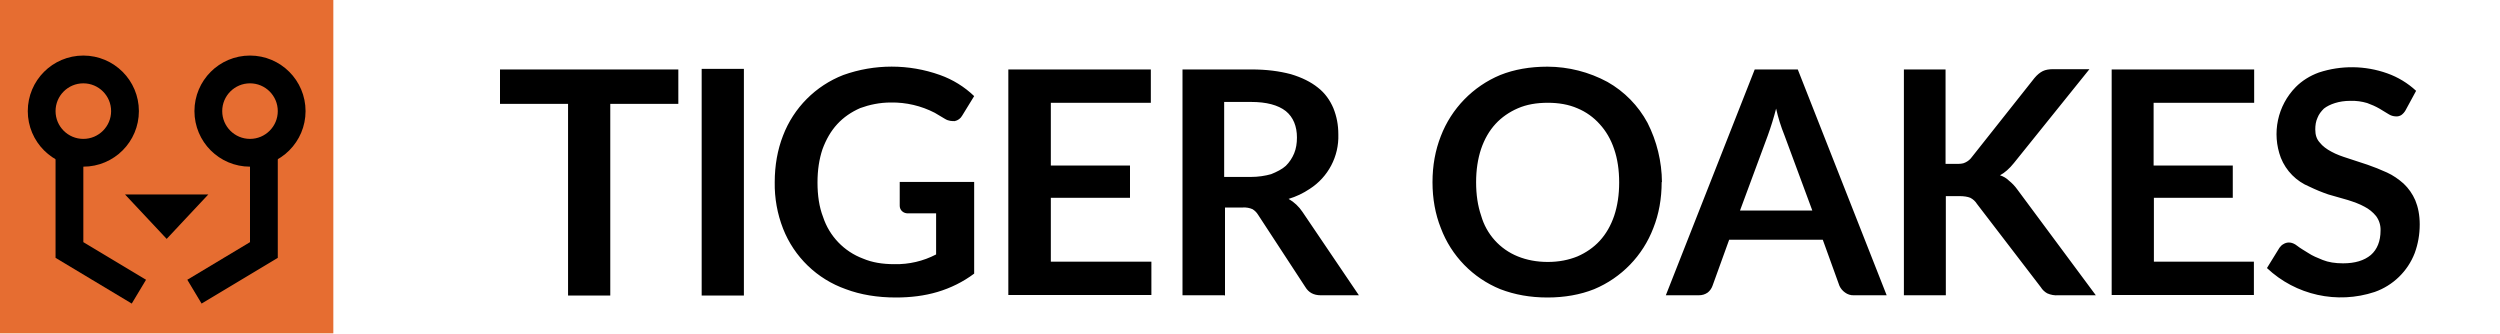
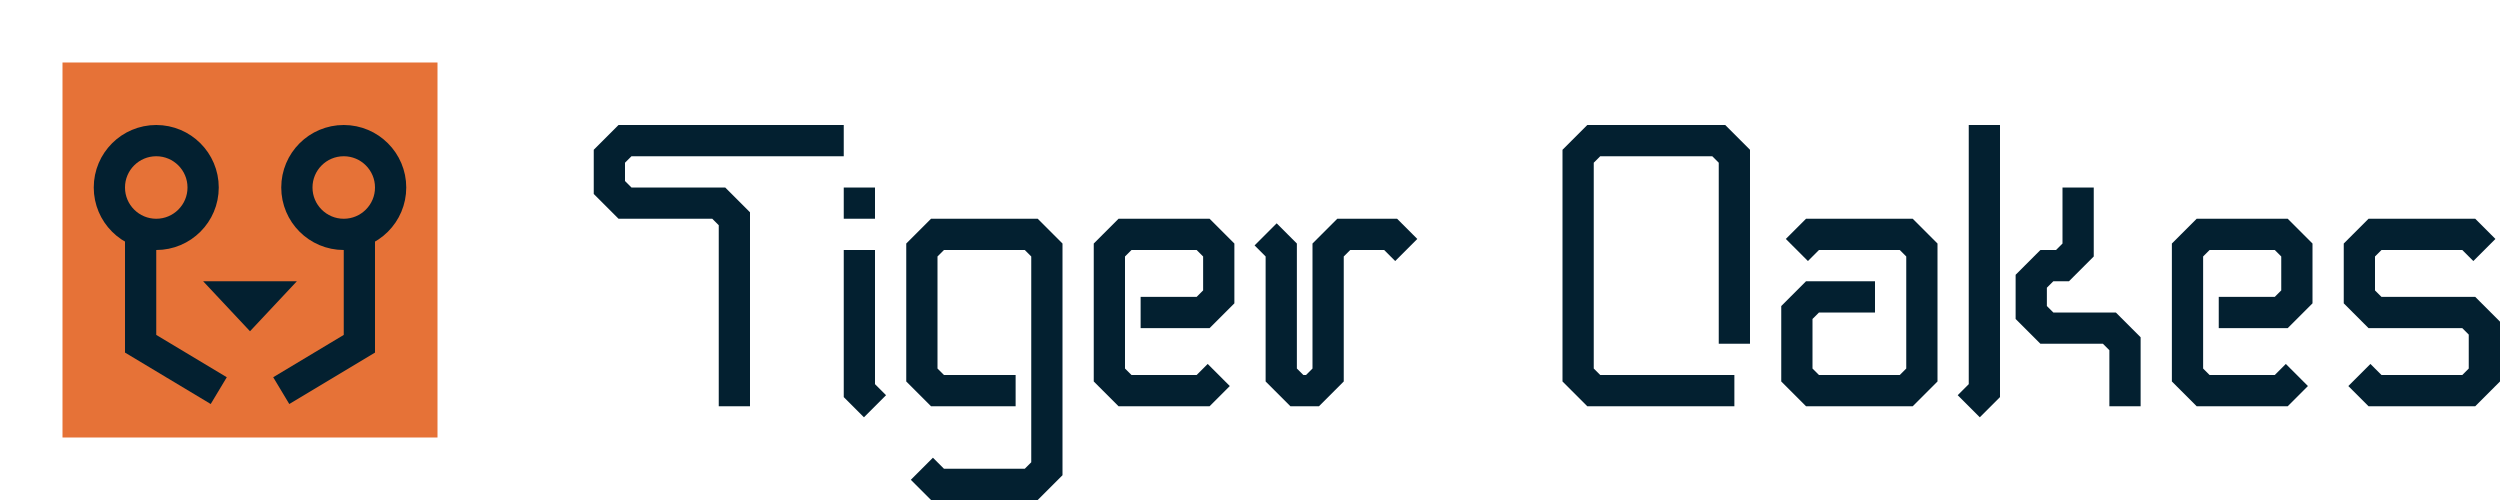
- <svg xmlns="http://www.w3.org/2000/svg" viewBox="0 0 90 12">
-   <path fill="#e66d31" d="M0 0h12v12H0z" />
-   <circle cx="3" cy="4" r="1.5" fill="none" stroke="#000" />
-   <circle cx="9" cy="4" r="1.5" fill="none" stroke="#000" />
-   <path d="M2.5 5.5V9L5 10.5m4.5-4.9V9L7 10.5" fill="none" stroke="#000" />
-   <path d="M6 8.6L7.5 7h-3L6 8.6z" />
-   <path d="M86.6 3.97a.53.53 0 01-.15.17.32.32 0 01-.2.05.5.5 0 01-.26-.08l-.33-.2a2.7 2.7 0 00-.44-.2 1.9 1.9 0 00-.6-.08c-.22 0-.4.03-.56.08-.16.05-.3.12-.4.2-.1.1-.18.2-.23.33-.06.13-.08.27-.08.42 0 .2.05.35.16.47.1.13.25.24.42.33.18.1.38.17.6.24l.7.23c.23.08.46.17.7.28.22.1.42.24.6.4.18.17.32.37.42.6.1.24.16.53.16.87 0 .36-.06.7-.18 1.03a2.4 2.4 0 01-1.44 1.4 3.88 3.88 0 01-3.88-.86l.45-.73c.04-.05.08-.1.14-.13a.37.37 0 01.2-.06c.1 0 .2.04.3.12.1.08.24.16.4.26.15.1.32.17.52.25.2.08.44.12.73.12.43 0 .76-.1 1-.3.23-.2.35-.5.35-.88a.82.82 0 00-.16-.52 1.3 1.3 0 00-.42-.34c-.18-.1-.38-.17-.6-.24l-.7-.2a5.9 5.9 0 01-.68-.28 1.87 1.87 0 01-1.03-1.04 2.42 2.42 0 01.54-2.55c.22-.22.5-.4.83-.52a3.8 3.8 0 012.46.03 3 3 0 011.04.63l-.38.7zM35.07 6.55v3.3c-.4.3-.85.52-1.32.66-.47.14-.97.2-1.5.2-.66 0-1.27-.1-1.8-.3a3.77 3.77 0 01-2.26-2.18 4.4 4.4 0 01-.3-1.67c0-.6.1-1.17.3-1.68a3.8 3.8 0 012.17-2.18 5.17 5.17 0 013.48 0 3.44 3.44 0 011.23.76l-.43.7a.4.4 0 01-.27.2c-.1 0-.22 0-.35-.08l-.37-.22a3.33 3.33 0 00-1.58-.37c-.4 0-.77.08-1.1.2-.32.14-.6.33-.83.58-.23.25-.4.55-.53.9-.12.36-.18.75-.18 1.2 0 .46.06.88.2 1.24a2.4 2.4 0 001.44 1.5c.33.14.7.2 1.13.2a3.1 3.1 0 001.5-.35V7.68h-1a.3.3 0 01-.23-.08.27.27 0 01-.08-.2v-.85h2.7zm24.75 0c0 .6-.1 1.16-.3 1.66a3.88 3.88 0 01-2.13 2.2c-.5.2-1.07.3-1.68.3-.62 0-1.18-.1-1.7-.3a3.83 3.83 0 01-2.14-2.2c-.2-.5-.3-1.06-.3-1.65 0-.6.1-1.15.3-1.66a3.9 3.9 0 012.14-2.2c.5-.2 1.07-.3 1.7-.3a4.57 4.57 0 012.16.55 3.72 3.72 0 011.44 1.47 4.8 4.8 0 01.52 2.14zM24.42 3.74h-2.45v6.9h-1.52v-6.9H18V2.5h6.42v1.24zm2.36 6.9h-1.52V2.48h1.52v8.13zm54.37-6.94h-3.62v2.26h2.85v1.16h-2.84v2.3h3.6v1.2h-5.12V2.5h5.13v1.2zm-39.7 0h-3.62v2.26h2.85v1.16h-2.85v2.3h3.62v1.2H36.3V2.5h5.13v1.2zm2.62 6.93h-1.5V2.5h2.48c.55 0 1 .06 1.42.17.4.12.72.28.97.48.26.2.44.46.56.74.12.3.18.6.18.95a2.24 2.24 0 01-1.03 1.96 2.8 2.8 0 01-.76.36 1.5 1.5 0 01.5.47l2.03 3h-1.37c-.26 0-.44-.1-.56-.3l-1.7-2.6a.6.6 0 00-.2-.2.74.74 0 00-.34-.06h-.65v3.17zm25.97 0h-1.5V2.5h1.5v3.4h.36c.14 0 .26-0 .35-.05a.6.6 0 00.24-.2l2.25-2.84c.1-.12.2-.2.3-.25.1-.05.23-.07.38-.07h1.3L72.5 5.87c-.16.2-.33.35-.5.44.12.04.23.1.33.2.1.08.2.18.3.32l2.82 3.8H74.1a.83.83 0 01-.4-.07.63.63 0 01-.23-.22l-2.3-3a.6.6 0 00-.24-.22c-.1-.04-.23-.06-.4-.06h-.48v3.57zm-2.13 0h-1.17a.5.5 0 01-.32-.1.6.6 0 01-.2-.24l-.6-1.66h-3.37l-.6 1.66a.54.54 0 01-.17.24c-.1.07-.2.1-.33.1h-1.18l3.2-8.13h1.55l3.2 8.13zm-9.62-4.06c0-.45-.06-.85-.18-1.2-.12-.36-.3-.66-.52-.9a2.2 2.2 0 00-.8-.57c-.32-.14-.68-.2-1.07-.2-.4 0-.76.06-1.08.2-.3.13-.58.32-.8.56-.23.25-.4.55-.52.9-.12.36-.18.76-.18 1.2 0 .45.06.85.18 1.2a2.24 2.24 0 001.32 1.47c.32.13.68.2 1.08.2s.75-.07 1.07-.2c.3-.13.58-.32.8-.56.23-.25.4-.55.52-.9.12-.36.18-.76.18-1.2zm6.95 1l-1-2.7a6.14 6.14 0 01-.3-.96 10.83 10.83 0 01-.3.97l-1 2.7h2.6zm-20.2-3.9h-.97v2.7h.95c.28 0 .53-.04.74-.1.2-.08.4-.18.53-.3.13-.13.23-.28.3-.45.07-.17.1-.36.1-.57 0-.4-.13-.73-.4-.95-.28-.22-.7-.33-1.25-.33z" />
+ <svg xmlns="http://www.w3.org/2000/svg" viewBox="0 0 80 16" class="animate">
+   <rect class="background" width="12" height="12" x="2" y="2" fill="#e67237" />
+   <g fill="none" stroke="#032030">
+     <circle class="eye" cx="5" cy="6" r="1.5" />
+     <circle class="eye" cx="11" cy="6" r="1.5" />
+     <path class="eye-closed" d="M3 6h4" visibility="hidden" />
+     <path class="eye-closed" d="M9 6h4" visibility="hidden" />
+     <path d="M4.5,7.5v3.5l2.5,1.5m4.5,-4.9v3.4l-2.5,1.5" />
+   </g>
+   <path fill="#032030" d="M8,10.6l1.5,-1.6h-3l1.5,1.6Z" />
+   <clipPath id="i">
+     <path d="M29 8v6h-3V8h3zm0-1h-3V5h3v2z" />
+   </clipPath>
+   <g class="text" fill="none" stroke="#032030">
+     <path style="animation-delay:0s" d="M23.5 13V7l-.5-.5h-3l-.5-.5V5l.5-.5h7" />
+     <path style="animation-delay:0.3s" d="M28 13l-.5-.5V6" clip-path="url(#i)" />
+     <path style="animation-delay:0.6s" d="M32.5,12.5h-2.5l-.5,-.5v-4l.5,-.5h3l.5,.5v7l-.5,.5h-3l-.5,-.5" />
+     <path style="animation-delay:0.9s" d="M36.5,10h2l.5,-.5v-1.5l-.5,-.5h-2.5l-.5,.5v4l.5,.5h2.5l.5,-.5" />
+     <path style="animation-delay:1.2s" d="M40.5,7.5l.5,.5v4l.5,.5h.5l.5,-.5v-4l.5,-.5h1.5l.5,.5" />
+     <path style="animation-delay:0s" d="M55.5,12.5h-4.5l-.5,-.5v-7l.5,-.5h4l.5,.5v6" />
+     <path style="animation-delay:0.3s" d="M57.5,8l.5,-.5h3l.5,.5v4l-.5,.5h-3l-.5,-.5v-2l.5,-.5h2" />
+     <path style="animation-delay:0.6s" d="M63,13l.5,-.5v-8.5" />
+     <path style="animation-delay:0.9s" d="M66.5,6v2l-.5,.5h-.5l-.5,.5v1l.5,.5h2l.5,.5v2" />
+     <path style="animation-delay:1.2s" d="M71,10h2l.5,-.5v-1.5l-.5,-.5h-2.5l-.5,.5v4l.5,.5h2.5l.5,-.5" />
+     <path style="animation-delay:1.5s" d="M75.5,12l.5,.5h3l.5,-.5v-1.5l-.5,-.5h-3l-.5,-.5v-1.5l.5,-.5h3l.5,.5" />
+   </g>
</svg>
